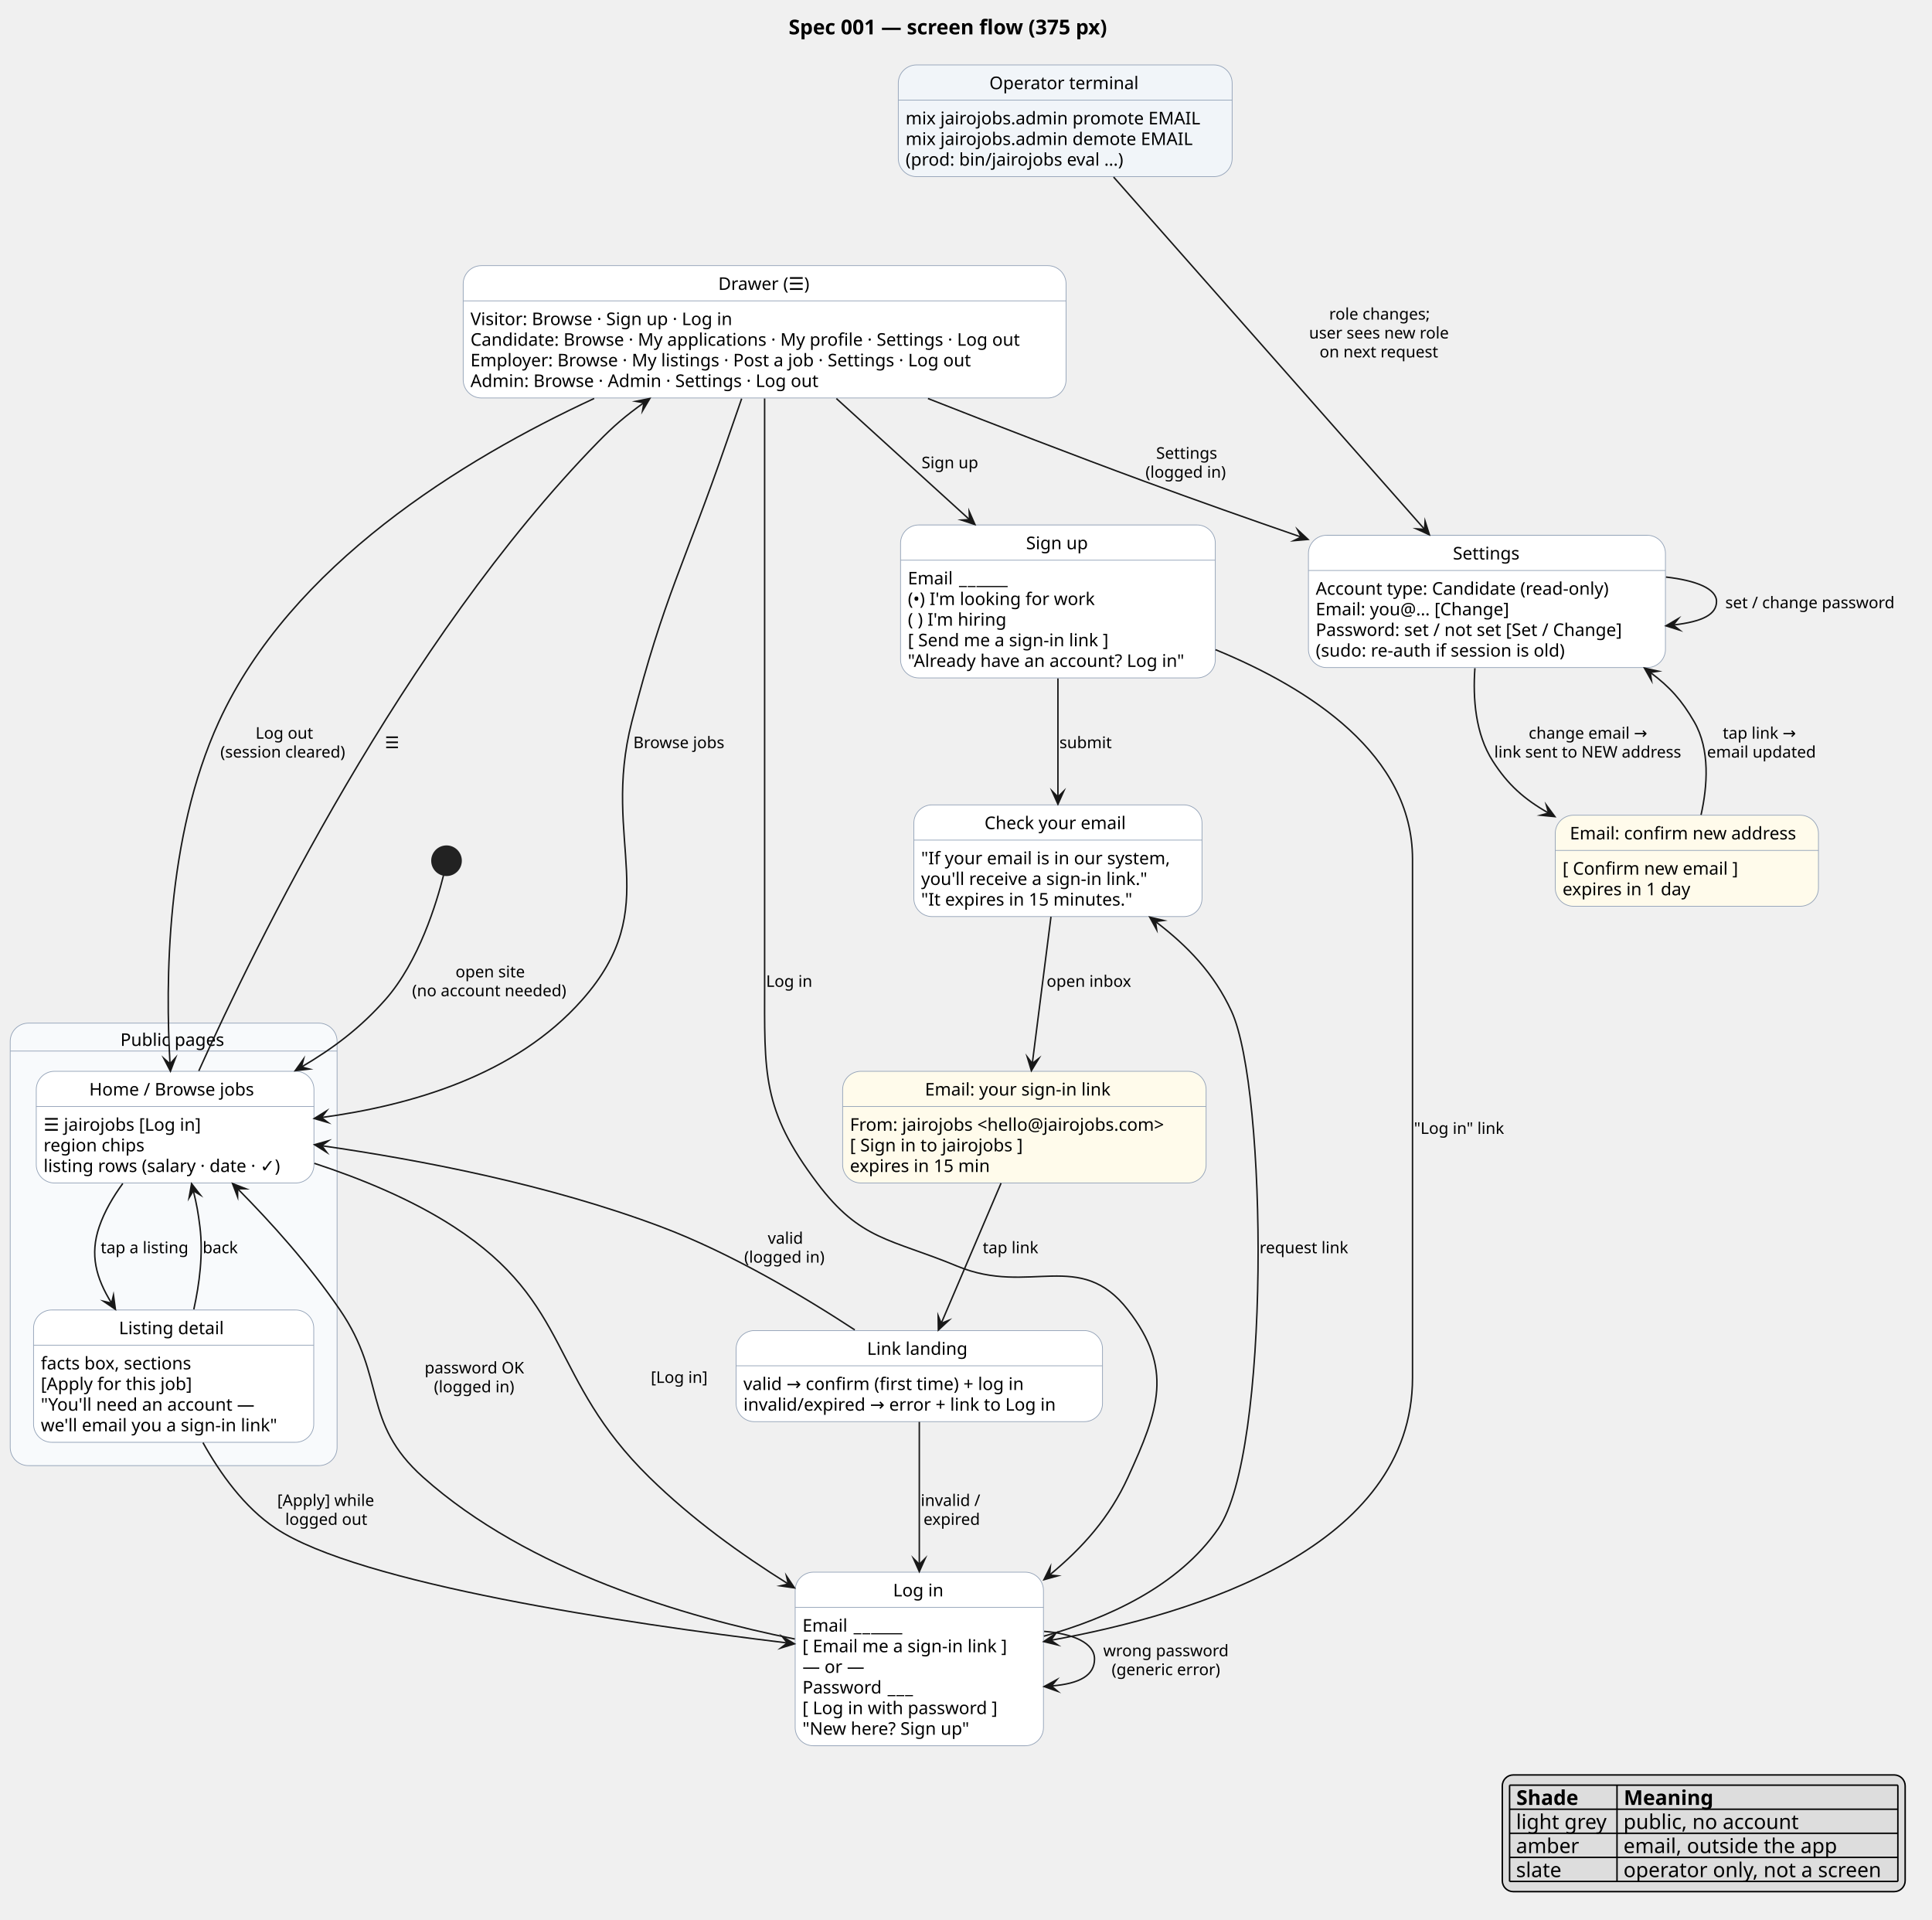
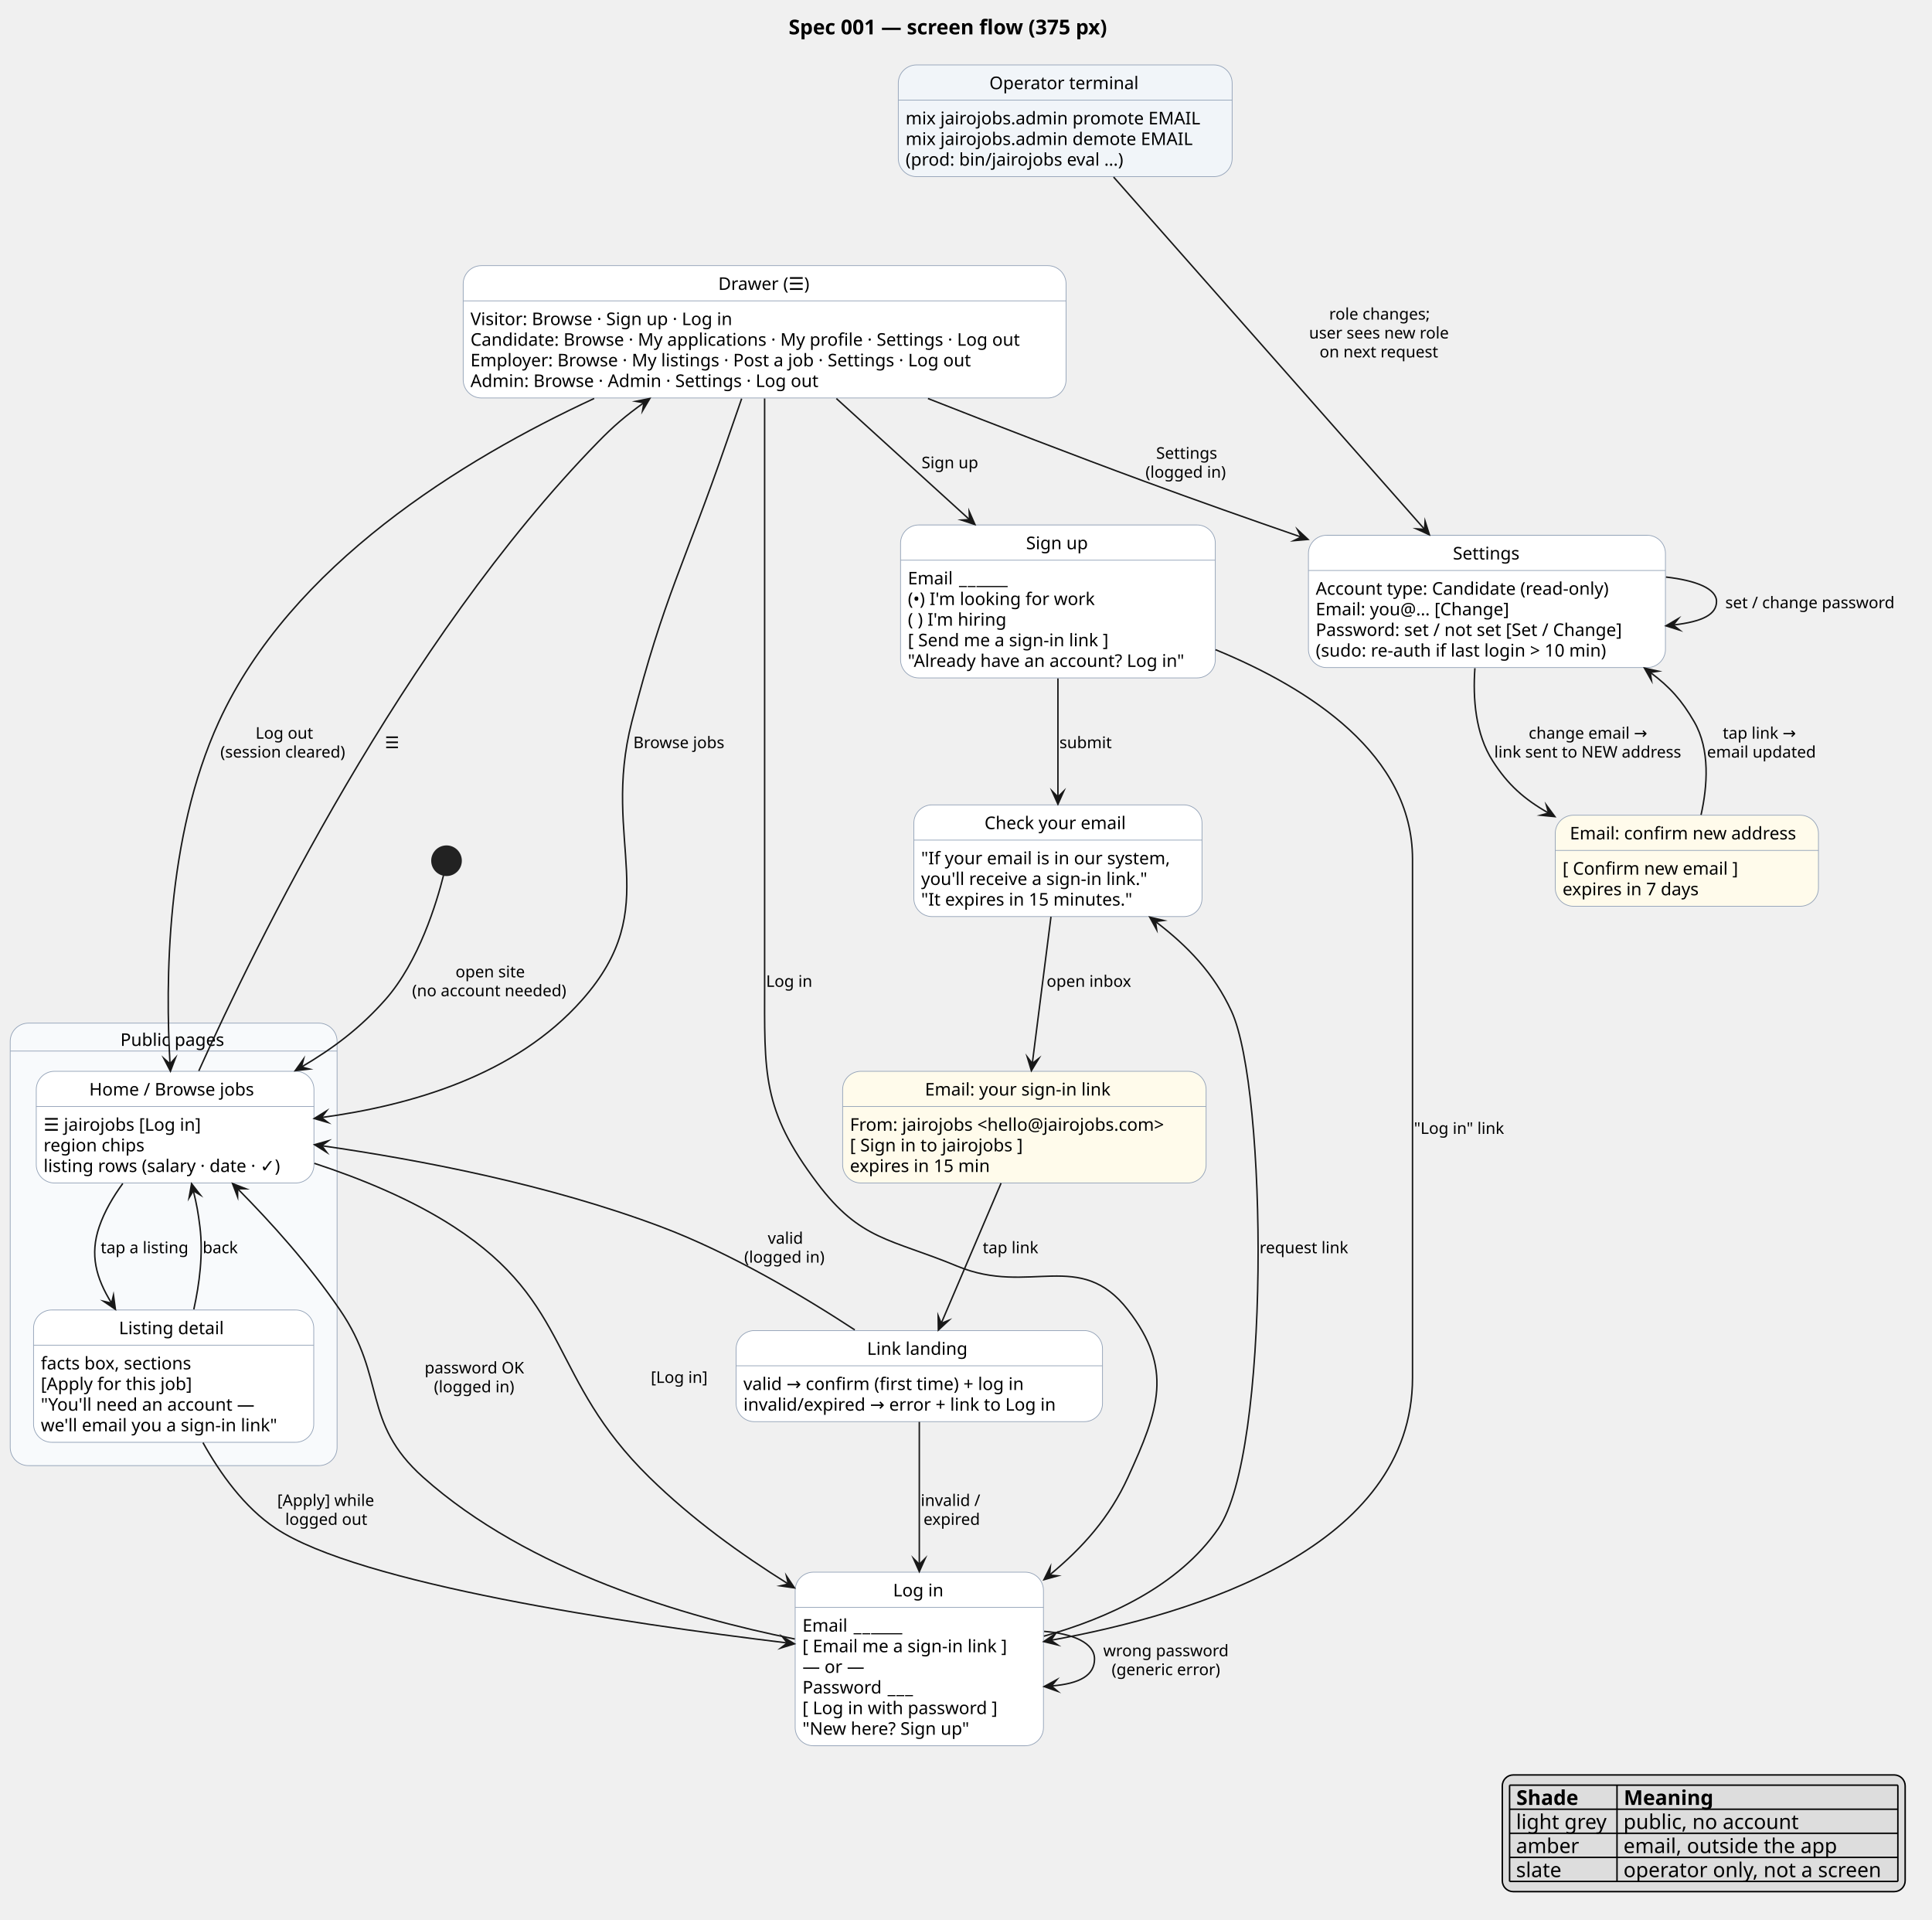
<svg xmlns="http://www.w3.org/2000/svg" version="1.1" data-diagram-type="STATE" style="width:1324px;height:1315px;background:#FFFFFF;" width="1324px" height="1315px" viewBox="0 0 1324 1315" zoomAndPan="magnify" preserveAspectRatio="none" contentStyleType="text/css">
  <defs />
  <g font-family="sans-serif" lengthAdjust="spacing">
    <g class="title" data-source-line="15">
      <text x="540.475" y="23.535" fill="#000" font-size="14" textLength="236.66" font-weight="700">Spec 001 — screen flow (375 px)</text>
    </g>
    <g class="cluster" data-qualified-name="Public" id="ent0001" data-source-line="17">
      <path d="M19.5,701.018 L218.5,701.018 A12.5,12.5 0 0 1 231,713.518 L231,720.151 L7,720.151 L7,713.518 A12.5,12.5 0 0 1 19.5,701.018" fill="#F8FAFC" />
      <path d="M7,720.151 L231,720.151 L231,991.708 A12.5,12.5 0 0 1 218.5,1004.208 L19.5,1004.208 A12.5,12.5 0 0 1 7,991.708 L7,720.151" fill="#F8FAFC" />
      <rect x="7" y="701.018" width="224" height="303.19" fill="none" style="stroke:#94A3B8;stroke-width:0.5;" rx="12.5" ry="12.5" />
      <line x1="7" y1="720.151" x2="231" y2="720.151" style="stroke:#94A3B8;stroke-width:0.5;" />
      <text x="82.511" y="716.62" fill="#000" font-size="12" textLength="72.979">Public pages</text>
    </g>
    <g class="entity" data-qualified-name="Public.Home" id="ent0002" data-source-line="18">
      <rect x="24.85" y="734.018" width="190.309" height="76.531" fill="#FFF" style="stroke:#94A3B8;stroke-width:0.5;" rx="12.5" ry="12.5" />
      <line x1="24.85" y1="758.151" x2="215.159" y2="758.151" style="stroke:#94A3B8;stroke-width:0.5;" />
      <text x="61.162" y="750.62" fill="#000" font-size="12" textLength="117.686">Home / Browse jobs</text>
      <text x="29.85" y="774.753" fill="#000" font-size="12" textLength="120.229">☰  jairojobs  [Log in]</text>
      <text x="29.85" y="788.885" fill="#000" font-size="12" textLength="71.895">region chips</text>
      <text x="29.85" y="803.018" fill="#000" font-size="12" textLength="170.309">listing rows (salary · date · ✓)</text>
    </g>
    <g class="entity" data-qualified-name="Public.Detail" id="ent0003" data-source-line="22">
      <rect x="22.99" y="897.548" width="192.025" height="90.664" fill="#FFF" style="stroke:#94A3B8;stroke-width:0.5;" rx="12.5" ry="12.5" />
      <line x1="22.99" y1="921.681" x2="215.015" y2="921.681" style="stroke:#94A3B8;stroke-width:0.5;" />
      <text x="81.523" y="914.15" fill="#000" font-size="12" textLength="74.959">Listing detail</text>
      <text x="27.99" y="938.283" fill="#000" font-size="12" textLength="109.307">facts box, sections</text>
      <text x="27.99" y="952.415" fill="#000" font-size="12" textLength="109.107">[Apply for this job]</text>
      <text x="27.99" y="966.548" fill="#000" font-size="12" textLength="151.77">"You'll need an account —</text>
      <text x="27.99" y="980.681" fill="#000" font-size="12" textLength="172.025">we'll email you a sign-in link"</text>
    </g>
    <g class="entity" data-qualified-name="Drawer" id="ent0004" data-source-line="30">
      <rect x="317.43" y="182.018" width="413.146" height="90.664" fill="#FFF" style="stroke:#94A3B8;stroke-width:0.5;" rx="12.5" ry="12.5" />
      <line x1="317.43" y1="206.151" x2="730.576" y2="206.151" style="stroke:#94A3B8;stroke-width:0.5;" />
      <text x="492.243" y="198.62" fill="#000" font-size="12" textLength="63.521">Drawer (☰)</text>
      <text x="322.43" y="222.753" fill="#000" font-size="12" textLength="188.9">Visitor: Browse · Sign up · Log in</text>
      <text x="322.43" y="236.885" fill="#000" font-size="12" textLength="393.146">Candidate: Browse · My applications · My profile · Settings · Log out</text>
      <text x="322.43" y="251.018" fill="#000" font-size="12" textLength="359.215">Employer: Browse · My listings · Post a job · Settings · Log out</text>
      <text x="322.43" y="265.151" fill="#000" font-size="12" textLength="249.896">Admin: Browse · Admin · Settings · Log out</text>
    </g>
    <g class="entity" data-qualified-name="Signup" id="ent0005" data-source-line="36">
      <rect x="617.15" y="359.688" width="215.691" height="104.797" fill="#FFF" style="stroke:#94A3B8;stroke-width:0.5;" rx="12.5" ry="12.5" />
      <line x1="617.15" y1="383.821" x2="832.841" y2="383.821" style="stroke:#94A3B8;stroke-width:0.5;" />
      <text x="703.167" y="376.29" fill="#000" font-size="12" textLength="43.658">Sign up</text>
      <text x="622.15" y="400.423" fill="#000" font-size="12" textLength="31.271">Email</text>
      <text x="657.218" y="400.423" fill="#000" font-size="12" text-decoration="underline">_</text>
      <text x="663.218" y="400.423" fill="#000" font-size="12" text-decoration="underline">_</text>
      <text x="669.218" y="400.423" fill="#000" font-size="12" textLength="24">____</text>
      <text x="622.15" y="414.555" fill="#000" font-size="12" textLength="135.984">(•) I'm looking for work</text>
      <text x="622.15" y="428.688" fill="#000" font-size="12" textLength="70.828">( ) I'm hiring</text>
      <text x="622.15" y="442.821" fill="#000" font-size="12" textLength="147.023">[ Send me a sign-in link ]</text>
      <text x="622.15" y="456.954" fill="#000" font-size="12" textLength="195.691">"Already have an account? Log in"</text>
    </g>
    <g class="entity" data-qualified-name="CheckEmail" id="ent0006" data-source-line="43">
      <rect x="626.25" y="551.478" width="197.492" height="76.531" fill="#FFF" style="stroke:#94A3B8;stroke-width:0.5;" rx="12.5" ry="12.5" />
      <line x1="626.25" y1="575.611" x2="823.742" y2="575.611" style="stroke:#94A3B8;stroke-width:0.5;" />
      <text x="674.676" y="568.08" fill="#000" font-size="12" textLength="100.641">Check your email</text>
      <text x="631.25" y="592.213" fill="#000" font-size="12" textLength="177.492">"If your email is in our system,</text>
      <text x="631.25" y="606.345" fill="#000" font-size="12" textLength="165.434">you'll receive a sign-in link."</text>
      <text x="631.25" y="620.478" fill="#000" font-size="12" textLength="151.623">"It expires in 15 minutes."</text>
    </g>
    <g class="entity" data-qualified-name="Email" id="ent0007" data-source-line="47">
      <rect x="577.46" y="734.018" width="249.084" height="76.531" fill="#FFFBEB" style="stroke:#94A3B8;stroke-width:0.5;" rx="12.5" ry="12.5" />
      <line x1="577.46" y1="758.151" x2="826.544" y2="758.151" style="stroke:#94A3B8;stroke-width:0.5;" />
      <text x="633.887" y="750.62" fill="#000" font-size="12" textLength="136.23">Email: your sign-in link</text>
      <text x="582.46" y="774.753" fill="#000" font-size="12" textLength="229.084">From: jairojobs &lt;hello@jairojobs.com&gt;</text>
      <text x="582.46" y="788.885" fill="#000" font-size="12" textLength="125.145">[ Sign in to jairojobs ]</text>
      <text x="582.46" y="803.018" fill="#000" font-size="12" textLength="102.381">expires in 15 min</text>
    </g>
    <g class="entity" data-qualified-name="Landing" id="ent0008" data-source-line="52">
      <rect x="504.46" y="911.678" width="251.082" height="62.398" fill="#FFF" style="stroke:#94A3B8;stroke-width:0.5;" rx="12.5" ry="12.5" />
      <line x1="504.46" y1="935.811" x2="755.542" y2="935.811" style="stroke:#94A3B8;stroke-width:0.5;" />
      <text x="594.191" y="928.28" fill="#000" font-size="12" textLength="71.619">Link landing</text>
      <text x="509.46" y="952.413" fill="#000" font-size="12" textLength="206.689">valid → confirm (first time) + log in</text>
      <text x="509.46" y="966.545" fill="#000" font-size="12" textLength="231.082">invalid/expired → error + link to Log in</text>
    </g>
    <g class="entity" data-qualified-name="Login" id="ent0009" data-source-line="56">
      <rect x="544.93" y="1077.208" width="170.146" height="118.93" fill="#FFF" style="stroke:#94A3B8;stroke-width:0.5;" rx="12.5" ry="12.5" />
      <line x1="544.93" y1="1101.341" x2="715.076" y2="1101.341" style="stroke:#94A3B8;stroke-width:0.5;" />
      <text x="612.021" y="1093.81" fill="#000" font-size="12" textLength="35.965">Log in</text>
      <text x="549.93" y="1117.943" fill="#000" font-size="12" textLength="31.271">Email</text>
      <text x="584.998" y="1117.943" fill="#000" font-size="12" text-decoration="underline">_</text>
      <text x="590.998" y="1117.943" fill="#000" font-size="12" text-decoration="underline">_</text>
      <text x="596.998" y="1117.943" fill="#000" font-size="12" textLength="24">____</text>
      <text x="549.93" y="1132.075" fill="#000" font-size="12" textLength="150.146">[ Email me a sign-in link ]</text>
      <text x="549.93" y="1146.208" fill="#000" font-size="12" textLength="43.875">— or —</text>
      <text x="549.93" y="1160.341" fill="#000" font-size="12" textLength="54.574">Password</text>
      <text x="608.301" y="1160.341" fill="#000" font-size="12" text-decoration="underline">_</text>
      <text x="614.301" y="1160.341" fill="#000" font-size="12" text-decoration="underline">_</text>
      <text x="620.301" y="1160.341" fill="#000" font-size="12">_</text>
      <text x="549.93" y="1174.474" fill="#000" font-size="12" textLength="139.102">[ Log in with password ]</text>
      <text x="549.93" y="1188.607" fill="#000" font-size="12" textLength="115.805">"New here? Sign up"</text>
    </g>
    <g class="entity" data-qualified-name="Settings" id="ent0010" data-source-line="64">
      <rect x="896.67" y="366.748" width="244.654" height="90.664" fill="#FFF" style="stroke:#94A3B8;stroke-width:0.5;" rx="12.5" ry="12.5" />
      <line x1="896.67" y1="390.881" x2="1141.324" y2="390.881" style="stroke:#94A3B8;stroke-width:0.5;" />
      <text x="995.677" y="383.35" fill="#000" font-size="12" textLength="46.641">Settings</text>
      <text x="901.67" y="407.483" fill="#000" font-size="12" textLength="211.342">Account type: Candidate (read-only)</text>
      <text x="901.67" y="421.615" fill="#000" font-size="12" textLength="141.645">Email: you@…  [Change]</text>
      <text x="901.67" y="435.748" fill="#000" font-size="12" textLength="224.654">Password: set / not set  [Set / Change]</text>
-       <text x="901.67" y="449.881" fill="#000" font-size="12" textLength="182.807">(sudo: re-auth if session is old)</text>
+       <text x="901.67" y="449.881" fill="#000" font-size="12" textLength="215.871">(sudo: re-auth if last login &gt; 10 min)</text>
    </g>
    <g class="entity" data-qualified-name="EmailChange" id="ent0011" data-source-line="70">
      <rect x="1065.82" y="558.548" width="180.359" height="62.398" fill="#FFFBEB" style="stroke:#94A3B8;stroke-width:0.5;" rx="12.5" ry="12.5" />
      <line x1="1065.82" y1="582.681" x2="1246.179" y2="582.681" style="stroke:#94A3B8;stroke-width:0.5;" />
      <text x="1075.82" y="575.15" fill="#000" font-size="12" textLength="160.359">Email: confirm new address</text>
      <text x="1070.82" y="599.283" fill="#000" font-size="12" textLength="124.939">[ Confirm new email ]</text>
-       <text x="1070.82" y="613.415" fill="#000" font-size="12" textLength="93.123">expires in 1 day</text>
+       <text x="1070.82" y="613.415" fill="#000" font-size="12" textLength="99.24">expires in 7 days</text>
    </g>
    <g class="entity" data-qualified-name="Terminal" id="ent0012" data-source-line="74">
      <rect x="615.6" y="44.488" width="228.793" height="76.531" fill="#F1F5F9" style="stroke:#94A3B8;stroke-width:0.5;" rx="12.5" ry="12.5" />
      <line x1="615.6" y1="68.621" x2="844.393" y2="68.621" style="stroke:#94A3B8;stroke-width:0.5;" />
      <text x="678.015" y="61.09" fill="#000" font-size="12" textLength="103.963">Operator terminal</text>
      <text x="620.6" y="85.223" fill="#000" font-size="12" textLength="208.793">mix jairojobs.admin promote EMAIL</text>
      <text x="620.6" y="99.355" fill="#000" font-size="12" textLength="203.197">mix jairojobs.admin demote EMAIL</text>
      <text x="620.6" y="113.488" fill="#000" font-size="12" textLength="160.852">(prod: bin/jairojobs eval …)</text>
    </g>
    <g class="start_entity" data-qualified-name=".start." id="ent0015" data-source-line="79">
      <ellipse cx="306" cy="589.748" rx="10" ry="10" fill="#222" style="stroke:#222;stroke-width:1;" />
    </g>
    <g class="link" data-entity-1="ent0002" data-entity-2="ent0003" id="lnk13" data-source-line="26" data-link-type="dependency">
      <path d="M84.14,810.898 C77.52,819.958 71.58,830.068 68,840.548 C61.44,859.738 65.786,875.648 76.466,892.878" style="stroke:#181818;stroke-width:1;" fill="none" id="Home-to-Detail" />
      <polygon points="79.1,897.128,77.758,887.371,76.466,892.878,70.959,891.586,79.1,897.128" fill="#181818" style="stroke:#181818;stroke-width:1;stroke-linejoin:miter;stroke-miterlimit:10;" />
      <text x="69" y="858.683" fill="#000" font-size="11" textLength="63.094">tap a listing</text>
    </g>
    <g class="link" data-entity-1="ent0003" data-entity-2="ent0002" id="lnk14" data-source-line="27" data-link-type="dependency">
      <path d="M132.82,897.138 C136.7,879.558 139.32,859.158 137,840.548 C135.8,830.858 134.855,825.421 132.485,815.881" style="stroke:#181818;stroke-width:1;" fill="none" id="Detail-to-Home" />
      <polygon points="131.28,811.028,129.568,820.727,132.485,815.881,137.332,818.798,131.28,811.028" fill="#181818" style="stroke:#181818;stroke-width:1;stroke-linejoin:miter;stroke-miterlimit:10;" />
      <text x="138.87" y="858.683" fill="#000" font-size="11" textLength="25.062">back</text>
    </g>
    <g class="link" data-entity-1="ent0015" data-entity-2="ent0002" id="lnk16" data-source-line="79" data-link-type="dependency">
      <path d="M303.93,599.798 C299.41,617.858 287.17,658.868 264,685.018 C246.89,704.318 228.718,718.04 206.608,731.07" style="stroke:#181818;stroke-width:1;" fill="none" id="*start*-to-Home" />
      <polygon points="202.3,733.608,212.085,732.485,206.608,731.07,208.023,725.593,202.3,733.608" fill="#181818" style="stroke:#181818;stroke-width:1;stroke-linejoin:miter;stroke-miterlimit:10;" />
      <text x="312.16" y="669.653" fill="#000" font-size="11" textLength="49.146">open site</text>
      <text x="282.42" y="682.608" fill="#000" font-size="11" textLength="108.625">(no account needed)</text>
    </g>
    <g class="link" data-entity-1="ent0002" data-entity-2="ent0004" id="lnk17" data-source-line="80" data-link-type="dependency">
      <path d="M136.22,733.788 C174.25,649.108 276.14,439.748 410,302.688 C420.48,291.948 428.707,284.868 441.267,275.928" style="stroke:#181818;stroke-width:1;" fill="none" id="Home-to-Drawer" />
      <polygon points="445.34,273.028,435.688,274.988,441.267,275.928,440.327,281.506,445.34,273.028" fill="#181818" style="stroke:#181818;stroke-width:1;stroke-linejoin:miter;stroke-miterlimit:10;" />
      <text x="263.75" y="512.613" fill="#000" font-size="11">☰</text>
    </g>
    <g class="link" data-entity-1="ent0004" data-entity-2="ent0002" id="lnk18" data-source-line="81" data-link-type="dependency">
      <path d="M508.26,273.138 C504.86,282.868 501.29,293.118 498,302.688 C468.7,387.788 455.41,407.308 433,494.478 C411.58,577.788 455.96,620.558 399,685.018 C353.09,736.968 281.564,757.353 220.284,765.703" style="stroke:#181818;stroke-width:1;" fill="none" id="Drawer-to-Home" />
      <polygon points="215.33,766.378,224.788,769.127,220.284,765.703,223.708,761.2,215.33,766.378" fill="#181818" style="stroke:#181818;stroke-width:1;stroke-linejoin:miter;stroke-miterlimit:10;" />
      <text x="434" y="512.613" fill="#000" font-size="11" textLength="63.911">Browse jobs</text>
    </g>
    <g class="link" data-entity-1="ent0004" data-entity-2="ent0002" id="lnk36" data-source-line="99" data-link-type="dependency">
      <path d="M407.17,273.028 C316.87,314.828 199.23,387.088 150,494.478 C113.64,573.798 113.354,673.876 116.514,728.956" style="stroke:#181818;stroke-width:1;" fill="none" id="Drawer-to-Home-1" />
      <polygon points="116.8,733.948,120.278,724.734,116.514,728.956,112.291,725.192,116.8,733.948" fill="#181818" style="stroke:#181818;stroke-width:1;stroke-linejoin:miter;stroke-miterlimit:10;" />
      <text x="175.13" y="506.113" fill="#000" font-size="11" textLength="40.659">Log out</text>
      <text x="151" y="519.068" fill="#000" font-size="11" textLength="88.918">(session cleared)</text>
    </g>
    <g class="link" data-entity-1="ent0004" data-entity-2="ent0005" id="lnk19" data-source-line="82" data-link-type="dependency">
      <path d="M573.17,273.058 C601.88,299.148 634.521,328.824 664.451,356.044" style="stroke:#181818;stroke-width:1;" fill="none" id="Drawer-to-Signup" />
      <polygon points="668.15,359.408,664.183,350.394,664.451,356.044,658.8,356.312,668.15,359.408" fill="#181818" style="stroke:#181818;stroke-width:1;stroke-linejoin:miter;stroke-miterlimit:10;" />
      <text x="631.53" y="320.823" fill="#000" font-size="11" textLength="40.02">Sign up</text>
    </g>
    <g class="link" data-entity-1="ent0004" data-entity-2="ent0009" id="lnk20" data-source-line="83" data-link-type="dependency">
      <path d="M524,273.038 C524,310.028 524,363.978 524,411.088 C524,411.088 524,411.088 524,672.518 C524,735.908 521.88,759.888 560,810.548 C589.83,850.198 610.17,848.518 656,867.548 C705.58,888.118 740.09,855.128 773,897.548 C804.24,937.808 794.21,965.868 773,1012.208 C760.44,1039.648 742.292,1060.12 719.262,1079.18" style="stroke:#181818;stroke-width:1;" fill="none" id="Drawer-to-Login" />
      <polygon points="715.41,1082.368,724.894,1079.712,719.262,1079.18,719.793,1073.549,715.41,1082.368" fill="#181818" style="stroke:#181818;stroke-width:1;stroke-linejoin:miter;stroke-miterlimit:10;" />
      <text x="525" y="676.153" fill="#000" font-size="11" textLength="32.968">Log in</text>
    </g>
    <g class="link" data-entity-1="ent0002" data-entity-2="ent0009" id="lnk21" data-source-line="84" data-link-type="dependency">
      <path d="M215.43,797.088 C247.33,807.538 282.1,821.788 311,840.548 C392.2,893.218 375.86,944.478 445,1012.208 C474.38,1040.988 507.094,1064.531 540.234,1085.321" style="stroke:#181818;stroke-width:1;" fill="none" id="Home-to-Login" />
      <polygon points="544.47,1087.978,538.972,1079.807,540.234,1085.321,534.72,1086.584,544.47,1087.978" fill="#181818" style="stroke:#181818;stroke-width:1;stroke-linejoin:miter;stroke-miterlimit:10;" />
      <text x="446" y="947.513" fill="#000" font-size="11" textLength="40.122">[Log in]</text>
    </g>
    <g class="link" data-entity-1="ent0009" data-entity-2="ent0002" id="lnk26" data-source-line="89" data-link-type="dependency">
      <path d="M544.71,1123.018 C469.82,1108.008 361.9,1076.418 290,1012.208 C247.55,974.298 265.12,944.528 233,897.548 C211.52,866.128 186.094,838.006 162.874,814.496" style="stroke:#181818;stroke-width:1;" fill="none" id="Login-to-Home" />
      <polygon points="159.36,810.938,162.838,820.152,162.874,814.496,168.53,814.531,159.36,810.938" fill="#181818" style="stroke:#181818;stroke-width:1;stroke-linejoin:miter;stroke-miterlimit:10;" />
      <text x="291" y="941.013" fill="#000" font-size="11" textLength="70.077">password OK</text>
      <text x="297.365" y="953.968" fill="#000" font-size="11" textLength="57.347">(logged in)</text>
    </g>
    <g class="link" data-entity-1="ent0003" data-entity-2="ent0009" id="lnk22" data-source-line="85" data-link-type="dependency">
      <path d="M139.09,988.458 C150.75,1009.408 167.44,1032.878 189,1047.208 C246.23,1085.248 428.246,1112.196 539.516,1125.696" style="stroke:#181818;stroke-width:1;" fill="none" id="Detail-to-Login" />
      <polygon points="544.48,1126.298,536.027,1121.243,539.516,1125.696,535.064,1129.185,544.48,1126.298" fill="#181818" style="stroke:#181818;stroke-width:1;stroke-linejoin:miter;stroke-miterlimit:10;" />
      <text x="190" y="1031.843" fill="#000" font-size="11" textLength="68.788">[Apply] while</text>
      <text x="195.452" y="1044.798" fill="#000" font-size="11" textLength="57.884">logged out</text>
    </g>
    <g class="link" data-entity-1="ent0005" data-entity-2="ent0006" id="lnk23" data-source-line="86" data-link-type="dependency">
      <path d="M725,464.838 C725,492.468 725,520.858 725,546.018" style="stroke:#181818;stroke-width:1;" fill="none" id="Signup-to-CheckEmail" />
      <polygon points="725,551.018,729,542.018,725,546.018,721,542.018,725,551.018" fill="#181818" style="stroke:#181818;stroke-width:1;stroke-linejoin:miter;stroke-miterlimit:10;" />
      <text x="726" y="512.613" fill="#000" font-size="11" textLength="36.921">submit</text>
    </g>
    <g class="link" data-entity-1="ent0005" data-entity-2="ent0009" id="lnk24" data-source-line="87" data-link-type="dependency">
      <path d="M833,445.148 C897.9,471.808 968,517.168 968,588.748 C968,588.748 968,588.748 968,943.878 C968,1059.928 820.34,1105.716 720.21,1123.866" style="stroke:#181818;stroke-width:1;" fill="none" id="Signup-to-Login" />
      <polygon points="715.29,1124.758,724.859,1127.089,720.21,1123.866,723.432,1119.217,715.29,1124.758" fill="#181818" style="stroke:#181818;stroke-width:1;stroke-linejoin:miter;stroke-miterlimit:10;" />
      <text x="969" y="776.913" fill="#000" font-size="11" textLength="64.281">"Log in" link</text>
    </g>
    <g class="link" data-entity-1="ent0009" data-entity-2="ent0006" id="lnk25" data-source-line="88" data-link-type="dependency">
      <path d="M715.37,1121.068 C758.69,1108.938 807.78,1086.938 835,1047.208 C870.65,995.178 868.63,746.658 844,693.018 C832.06,667.018 813.877,648.179 791.887,631.419" style="stroke:#181818;stroke-width:1;" fill="none" id="Login-to-CheckEmail" />
      <polygon points="787.91,628.388,792.643,637.025,791.887,631.419,797.493,630.663,787.91,628.388" fill="#181818" style="stroke:#181818;stroke-width:1;stroke-linejoin:miter;stroke-miterlimit:10;" />
      <text x="863.18" y="858.683" fill="#000" font-size="11" textLength="63.325">request link</text>
    </g>
    <g class="link" data-entity-1="ent0009" data-entity-2="ent0009" id="lnk27" data-source-line="90" data-link-type="dependency">
      <path d="M715.53,1117.768 C735.43,1119.358 750.07,1125.658 750.07,1136.678 C750.07,1147.688 740.414,1153.59 720.514,1155.18" style="stroke:#181818;stroke-width:1;" fill="none" id="Login-to-Login" />
      <polygon points="715.53,1155.578,724.82,1158.849,720.514,1155.18,724.183,1150.874,715.53,1155.578" fill="#181818" style="stroke:#181818;stroke-width:1;stroke-linejoin:miter;stroke-miterlimit:10;" />
      <text x="756.07" y="1134.813" fill="#000" font-size="11" textLength="87.769">wrong password</text>
      <text x="761.814" y="1147.768" fill="#000" font-size="11" textLength="76.28">(generic error)</text>
    </g>
    <g class="link" data-entity-1="ent0006" data-entity-2="ent0007" id="lnk28" data-source-line="91" data-link-type="dependency">
      <path d="M720.23,628.158 C716.3,659.038 711.371,697.698 707.431,728.648" style="stroke:#181818;stroke-width:1;" fill="none" id="CheckEmail-to-Email" />
      <polygon points="706.8,733.608,711.905,725.185,707.431,728.648,703.969,724.175,706.8,733.608" fill="#181818" style="stroke:#181818;stroke-width:1;stroke-linejoin:miter;stroke-miterlimit:10;" />
      <text x="717.24" y="676.153" fill="#000" font-size="11" textLength="60.548">open inbox</text>
    </g>
    <g class="link" data-entity-1="ent0007" data-entity-2="ent0008" id="lnk29" data-source-line="92" data-link-type="dependency">
      <path d="M686.02,810.698 C673.09,840.968 657.084,878.46 645.014,906.72" style="stroke:#181818;stroke-width:1;" fill="none" id="Email-to-Landing" />
      <polygon points="643.05,911.318,650.264,904.613,645.014,906.72,642.906,901.47,643.05,911.318" fill="#181818" style="stroke:#181818;stroke-width:1;stroke-linejoin:miter;stroke-miterlimit:10;" />
      <text x="673.45" y="858.683" fill="#000" font-size="11" textLength="40.208">tap link</text>
    </g>
    <g class="link" data-entity-1="ent0008" data-entity-2="ent0002" id="lnk30" data-source-line="93" data-link-type="dependency">
      <path d="M585.77,911.198 C551.11,888.518 500.89,858.548 453,840.548 C375.71,811.488 288.319,794.803 220.499,785.013" style="stroke:#181818;stroke-width:1;" fill="none" id="Landing-to-Home" />
      <polygon points="215.55,784.298,223.886,789.543,220.499,785.013,225.029,781.625,215.55,784.298" fill="#181818" style="stroke:#181818;stroke-width:1;stroke-linejoin:miter;stroke-miterlimit:10;" />
      <text x="526.148" y="852.183" fill="#000" font-size="11" textLength="25.051">valid</text>
      <text x="510" y="865.138" fill="#000" font-size="11" textLength="57.347">(logged in)</text>
    </g>
    <g class="link" data-entity-1="ent0008" data-entity-2="ent0009" id="lnk31" data-source-line="94" data-link-type="dependency">
      <path d="M630,974.268 C630,1001.728 630,1037.928 630,1071.818" style="stroke:#181818;stroke-width:1;" fill="none" id="Landing-to-Login" />
      <polygon points="630,1076.818,634,1067.818,630,1071.818,626,1067.818,630,1076.818" fill="#181818" style="stroke:#181818;stroke-width:1;stroke-linejoin:miter;stroke-miterlimit:10;" />
      <text x="631" y="1031.843" fill="#000" font-size="11" textLength="44.306">invalid /</text>
      <text x="632.888" y="1044.798" fill="#000" font-size="11" textLength="40.53">expired</text>
    </g>
    <g class="link" data-entity-1="ent0004" data-entity-2="ent0010" id="lnk32" data-source-line="95" data-link-type="dependency">
      <path d="M635.94,273.058 C681.7,291.048 735.24,311.748 784,329.688 C820.37,343.068 855.394,355.435 891.684,367.975" style="stroke:#181818;stroke-width:1;" fill="none" id="Drawer-to-Settings" />
      <polygon points="896.41,369.608,889.21,362.888,891.684,367.975,886.597,370.45,896.41,369.608" fill="#181818" style="stroke:#181818;stroke-width:1;stroke-linejoin:miter;stroke-miterlimit:10;" />
      <text x="792.297" y="314.323" fill="#000" font-size="11" textLength="42.754">Settings</text>
      <text x="785" y="327.278" fill="#000" font-size="11" textLength="57.347">(logged in)</text>
    </g>
    <g class="link" data-entity-1="ent0010" data-entity-2="ent0011" id="lnk33" data-source-line="96" data-link-type="dependency">
      <path d="M1010.75,457.838 C1009.26,478.688 1011.12,502.928 1023,521.478 C1033.33,537.608 1044.45,547.563 1061.23,557.073" style="stroke:#181818;stroke-width:1;" fill="none" id="Settings-to-EmailChange" />
      <polygon points="1065.58,559.538,1059.722,551.621,1061.23,557.073,1055.778,558.581,1065.58,559.538" fill="#181818" style="stroke:#181818;stroke-width:1;stroke-linejoin:miter;stroke-miterlimit:10;" />
      <text x="1047.603" y="506.113" fill="#000" font-size="11" textLength="85.143">change email →</text>
      <text x="1024" y="519.068" fill="#000" font-size="11" textLength="132.349">link sent to NEW address</text>
    </g>
    <g class="link" data-entity-1="ent0011" data-entity-2="ent0010" id="lnk34" data-source-line="97" data-link-type="dependency">
      <path d="M1165.73,558.308 C1170.09,538.788 1172.09,513.628 1161,494.478 C1152.59,479.978 1144.536,470.807 1130.936,460.717" style="stroke:#181818;stroke-width:1;" fill="none" id="EmailChange-to-Settings" />
      <polygon points="1126.92,457.738,1131.765,466.313,1130.936,460.717,1136.531,459.888,1126.92,457.738" fill="#181818" style="stroke:#181818;stroke-width:1;stroke-linejoin:miter;stroke-miterlimit:10;" />
      <text x="1180.599" y="506.113" fill="#000" font-size="11" textLength="54.688">tap link →</text>
      <text x="1169.83" y="519.068" fill="#000" font-size="11" textLength="76.227">email updated</text>
    </g>
    <g class="link" data-entity-1="ent0010" data-entity-2="ent0010" id="lnk35" data-source-line="98" data-link-type="dependency">
      <path d="M1141.69,395.368 C1162.19,397.708 1176.33,403.278 1176.33,412.088 C1176.33,420.888 1167.158,425.891 1146.658,428.231" style="stroke:#181818;stroke-width:1;" fill="none" id="Settings-to-Settings" />
      <polygon points="1141.69,428.798,1151.086,431.752,1146.658,428.231,1150.178,423.803,1141.69,428.798" fill="#181818" style="stroke:#181818;stroke-width:1;stroke-linejoin:miter;stroke-miterlimit:10;" />
      <text x="1182.33" y="416.723" fill="#000" font-size="11" textLength="121.279">set / change password</text>
    </g>
    <g class="link" data-entity-1="ent0012" data-entity-2="ent0010" id="lnk37" data-source-line="100" data-link-type="dependency">
      <path d="M763.15,121.308 C816.75,182.008 918.891,297.7 976.261,362.68" style="stroke:#181818;stroke-width:1;" fill="none" id="Terminal-to-Settings" />
      <polygon points="979.57,366.428,976.612,357.034,976.261,362.68,970.615,362.329,979.57,366.428" fill="#181818" style="stroke:#181818;stroke-width:1;stroke-linejoin:miter;stroke-miterlimit:10;" />
      <text x="910.845" y="218.983" fill="#000" font-size="11" textLength="71.484">role changes;</text>
      <text x="897.1" y="231.938" fill="#000" font-size="11" textLength="98.973">user sees new role</text>
      <text x="904.292" y="244.893" fill="#000" font-size="11" textLength="84.589">on next request</text>
    </g>
    <g class="legend" data-source-line="103">
      <rect x="1029.527" y="1216.138" width="276.082" height="79.953" fill="#DDD" style="stroke:#000;stroke-width:1;" rx="7.5" ry="7.5" />
      <text x="1039.142" y="1236.673" fill="#000" font-size="14" textLength="42.902" font-weight="700">Shade</text>
      <text x="1112.751" y="1236.673" fill="#000" font-size="14" textLength="61.318" font-weight="700">Meaning</text>
      <text x="1038.957" y="1253.161" fill="#000" font-size="14" textLength="64.75">light grey</text>
      <text x="1112.566" y="1253.161" fill="#000" font-size="14" textLength="125.439">public, no account</text>
      <text x="1038.957" y="1269.65" fill="#000" font-size="14" textLength="43.142">amber</text>
      <text x="1112.566" y="1269.65" fill="#000" font-size="14" textLength="151.813">email, outside the app</text>
      <text x="1038.957" y="1286.138" fill="#000" font-size="14" textLength="31.951">slate</text>
      <text x="1112.566" y="1286.138" fill="#000" font-size="14" textLength="183.613">operator only, not a screen</text>
      <line x1="1034.527" y1="1223.138" x2="1300.609" y2="1223.138" style="stroke:#000;stroke-width:1;" />
      <line x1="1034.527" y1="1239.626" x2="1300.609" y2="1239.626" style="stroke:#000;stroke-width:1;" />
      <line x1="1034.527" y1="1256.115" x2="1300.609" y2="1256.115" style="stroke:#000;stroke-width:1;" />
      <line x1="1034.527" y1="1272.603" x2="1300.609" y2="1272.603" style="stroke:#000;stroke-width:1;" />
      <line x1="1034.527" y1="1289.091" x2="1300.609" y2="1289.091" style="stroke:#000;stroke-width:1;" />
      <line x1="1034.527" y1="1223.138" x2="1034.527" y2="1289.091" style="stroke:#000;stroke-width:1;" />
      <line x1="1108.137" y1="1223.138" x2="1108.137" y2="1289.091" style="stroke:#000;stroke-width:1;" />
      <line x1="1300.609" y1="1223.138" x2="1300.609" y2="1289.091" style="stroke:#000;stroke-width:1;" />
    </g>
  </g>
</svg>
